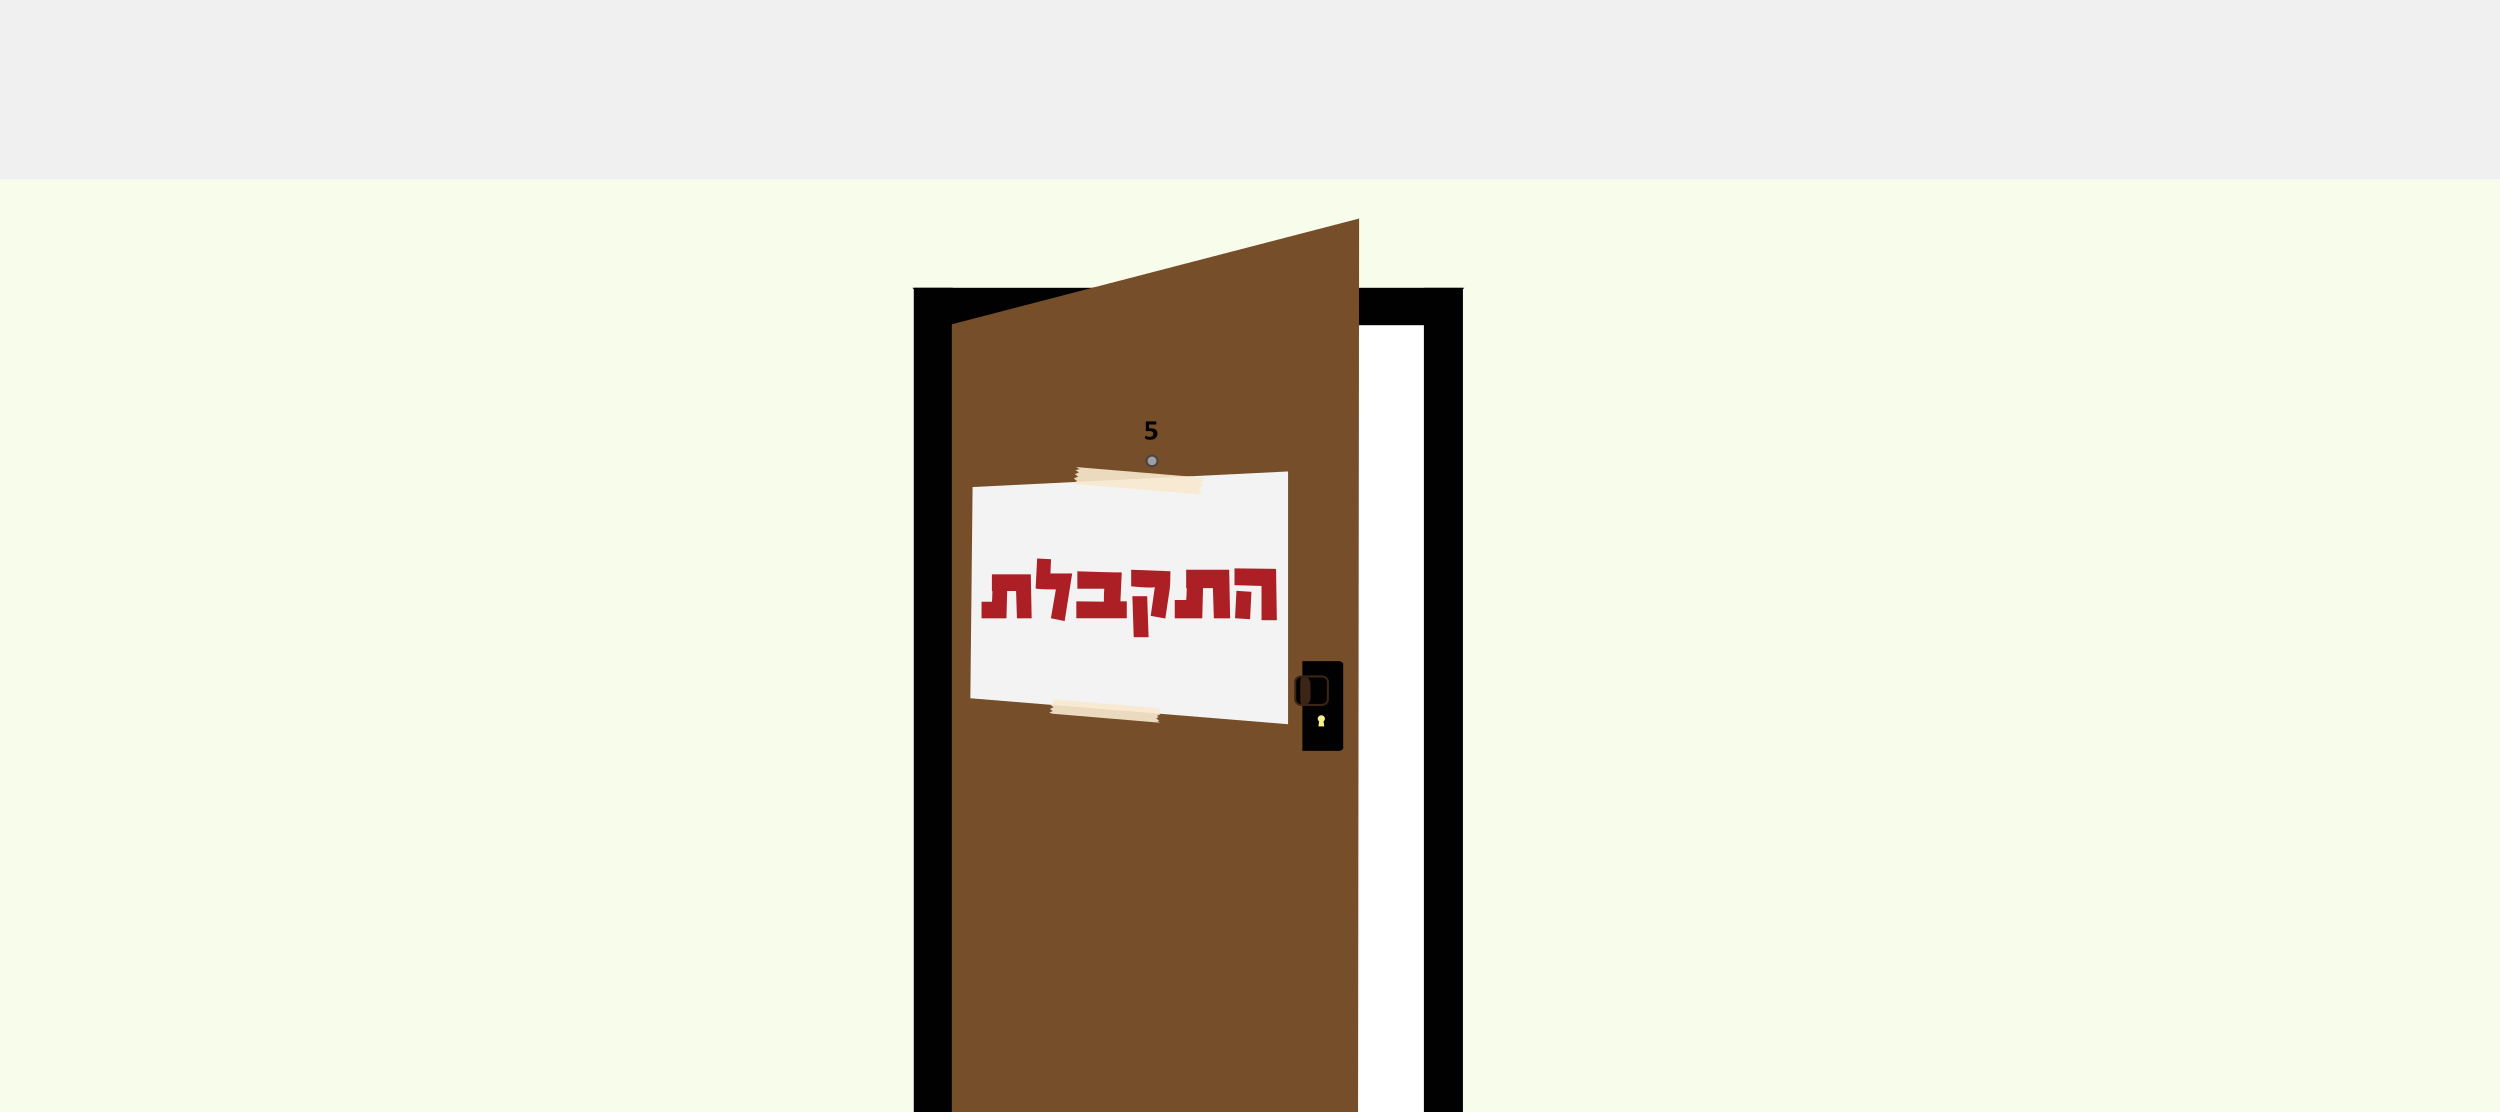
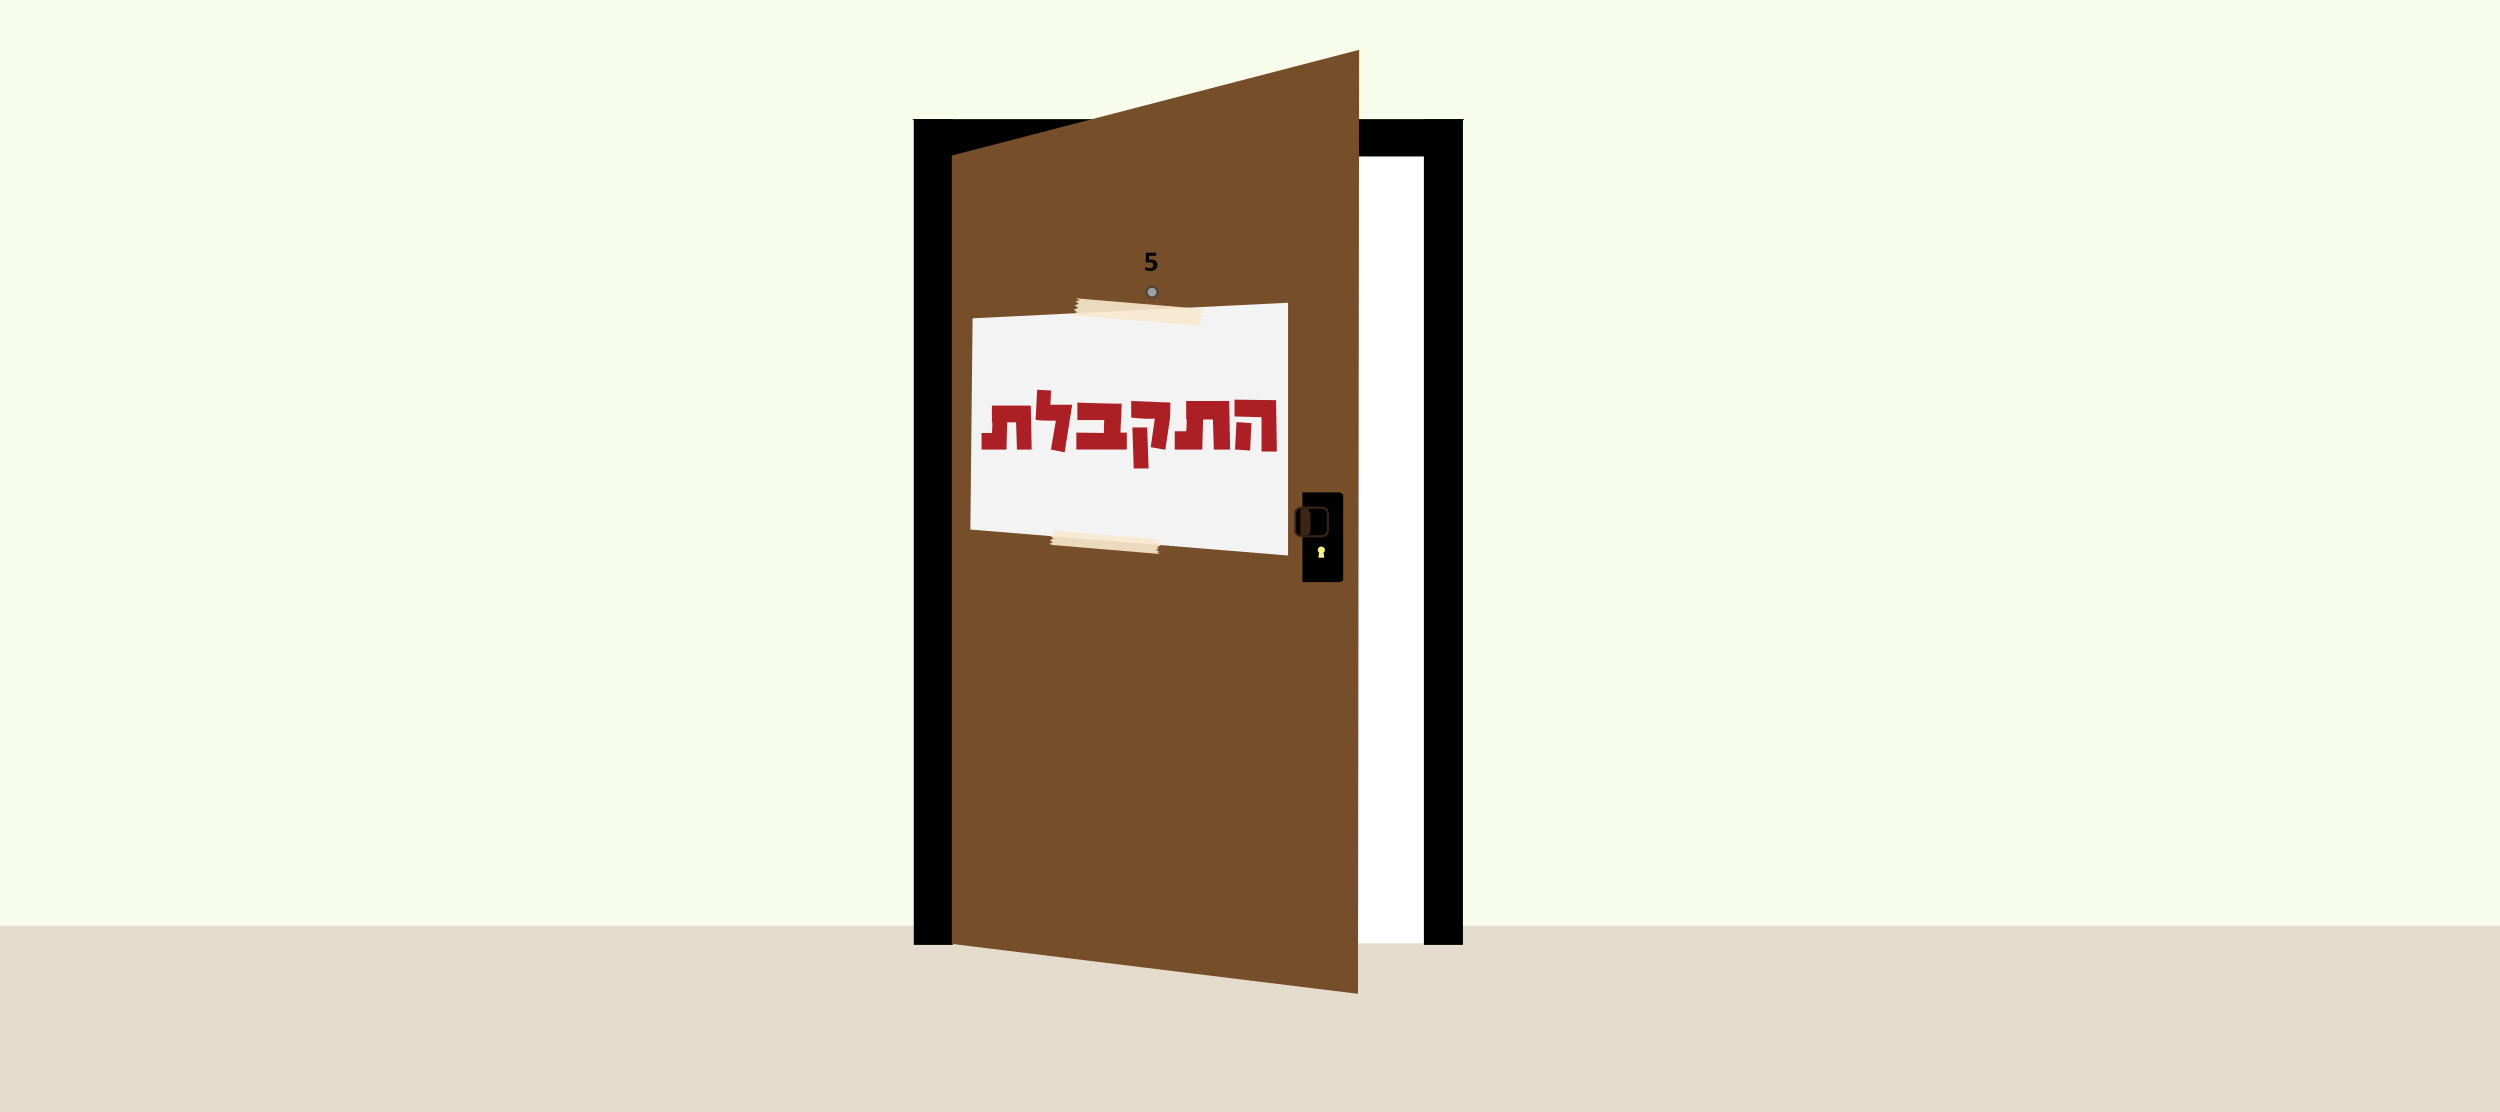
<svg xmlns="http://www.w3.org/2000/svg" version="1.1" id="Layer_1" x="0px" y="0px" width="1350px" height="600px" viewBox="0 0 1350 600" enable-background="new 0 0 1350 600" xml:space="preserve">
-   <rect x="-1" y="97" fill="#F7FDEA" width="1355" height="504" />
-   <rect x="0" y="601" fill="#E4DBCD" width="1354" height="104.5" />
-   <rect x="714.437" y="164.5" fill="#FFFFFF" width="61.063" height="436" />
+   <rect x="-1" y="-2" fill="#F7FDEA" width="1355" height="504" />
+   <rect x="0" y="499.896" fill="#E4DBCD" width="1354" height="104.5" />
+   <rect x="714.437" y="73.396" fill="#FFFFFF" width="61.063" height="436" />
  <g>
    <g>
      <g>
-         <rect x="493.977" y="155.937" fill="#010101" width="20.003" height="444.891" />
-         <path fill="#010101" d="M514.519,601.345h-21.078V155.422h21.078V601.345z M494.514,600.314h18.931V156.451h-18.931V600.314z" />
+         <rect x="493.977" y="64.832" fill="#010101" width="20.003" height="444.891" />
+         <path fill="#010101" d="M514.519,510.24h-21.078V64.318h21.078V510.24z M494.514,509.209h18.931V65.347h-18.931V509.209z" />
      </g>
      <g>
-         <rect x="769.438" y="155.962" fill="#010101" width="20.005" height="444.867" />
-         <path fill="#010101" d="M789.98,601.345h-21.077V155.449h21.077V601.345z M769.976,600.314h18.932V156.476h-18.932V600.314z" />
+         <rect x="769.438" y="64.858" fill="#010101" width="20.005" height="444.866" />
+         <path fill="#010101" d="M789.98,510.24h-21.077V64.345h21.077V510.24z M769.976,509.209h18.932V65.371h-18.932V509.209z" />
      </g>
      <g>
-         <polygon fill="#010101" points="493.977,155.937 513.981,175.094 769.438,175.094 789.469,155.937    " />
-         <path fill="#010101" d="M769.661,175.61h-255.9l-21.078-20.188h298.083L769.661,175.61z M514.202,174.583h255.014l18.959-18.131     H495.273L514.202,174.583z" />
+         <polygon fill="#010101" points="493.977,64.832 513.981,83.99 769.438,83.99 789.469,64.832    " />
+         <path fill="#010101" d="M769.661,84.505H513.761l-21.078-20.188h298.083L769.661,84.505z M514.202,83.479h255.015l18.959-18.131     H495.273L514.202,83.479z" />
      </g>
-       <polygon fill="#764E2A" points="733.319,627.771 513.981,600.827 513.981,175.094 733.924,118.004   " />
+       <polygon fill="#764E2A" points="733.319,536.666 513.981,509.722 513.981,83.99 733.925,26.9   " />
    </g>
-     <polygon fill="none" points="619.5,256.672 632.36,255.509 629.321,224.709 616.461,225.872  " />
+     <polygon fill="none" points="619.5,165.568 632.36,164.405 629.321,133.605 616.462,134.768  " />
    <g enable-background="new    ">
-       <path fill="#010101" d="M625.016,234.138c0,0.528-0.095,0.999-0.287,1.414s-0.462,0.763-0.81,1.047    c-0.351,0.284-0.771,0.501-1.26,0.652c-0.491,0.15-1.035,0.225-1.634,0.225c-0.313,0-0.614-0.018-0.896-0.057    c-0.284-0.037-0.538-0.085-0.764-0.144c-0.225-0.057-0.411-0.114-0.555-0.173c-0.144-0.057-0.238-0.104-0.283-0.144    c-0.044-0.037-0.077-0.079-0.098-0.124c-0.02-0.045-0.039-0.1-0.051-0.163c-0.014-0.063-0.022-0.143-0.028-0.238    c-0.005-0.096-0.008-0.209-0.008-0.338c0-0.14,0.005-0.26,0.016-0.359c0.011-0.097,0.028-0.177,0.052-0.236    c0.023-0.061,0.052-0.103,0.083-0.128c0.032-0.025,0.068-0.038,0.11-0.038c0.053,0,0.132,0.028,0.239,0.088    c0.107,0.057,0.25,0.122,0.427,0.19c0.174,0.07,0.389,0.136,0.641,0.193c0.251,0.057,0.555,0.086,0.904,0.086    c0.305,0,0.582-0.03,0.831-0.09c0.249-0.061,0.461-0.157,0.633-0.291c0.173-0.133,0.308-0.3,0.401-0.501    c0.096-0.201,0.141-0.442,0.141-0.724c0-0.241-0.039-0.457-0.118-0.645c-0.078-0.188-0.2-0.349-0.369-0.478    c-0.166-0.131-0.386-0.229-0.653-0.294s-0.592-0.098-0.976-0.098c-0.304,0-0.58,0.016-0.83,0.044    c-0.25,0.03-0.483,0.045-0.704,0.045c-0.152,0-0.26-0.036-0.327-0.108c-0.065-0.073-0.1-0.208-0.1-0.404v-4.235    c0-0.199,0.042-0.345,0.122-0.433c0.083-0.089,0.211-0.132,0.392-0.132h4.823c0.046,0,0.092,0.015,0.135,0.045    c0.041,0.031,0.075,0.078,0.104,0.144c0.028,0.065,0.05,0.151,0.064,0.261c0.012,0.108,0.017,0.237,0.017,0.388    c0,0.301-0.028,0.521-0.083,0.656c-0.055,0.135-0.135,0.204-0.238,0.204h-3.62v2.086c0.185-0.02,0.367-0.032,0.548-0.037    c0.181-0.006,0.371-0.008,0.57-0.008c0.551,0,1.04,0.061,1.468,0.185c0.428,0.123,0.786,0.304,1.076,0.542    c0.292,0.239,0.515,0.535,0.665,0.889C624.94,233.26,625.016,233.669,625.016,234.138z" />
+       <path fill="#010101" d="M625.016,143.033c0,0.528-0.095,0.999-0.287,1.414s-0.462,0.763-0.81,1.047    c-0.352,0.284-0.771,0.501-1.261,0.652c-0.491,0.149-1.034,0.225-1.634,0.225c-0.313,0-0.614-0.018-0.896-0.057    c-0.284-0.037-0.538-0.085-0.765-0.145c-0.225-0.057-0.411-0.113-0.555-0.173c-0.144-0.057-0.238-0.104-0.283-0.144    c-0.044-0.037-0.077-0.079-0.098-0.124s-0.039-0.101-0.051-0.163c-0.015-0.063-0.022-0.144-0.028-0.238    c-0.005-0.096-0.008-0.209-0.008-0.338c0-0.14,0.005-0.26,0.016-0.359c0.011-0.097,0.028-0.177,0.052-0.235    c0.023-0.062,0.053-0.104,0.083-0.128c0.032-0.025,0.068-0.038,0.11-0.038c0.053,0,0.132,0.027,0.239,0.088    c0.106,0.057,0.25,0.122,0.427,0.189c0.174,0.07,0.389,0.137,0.641,0.193c0.251,0.057,0.556,0.086,0.904,0.086    c0.305,0,0.582-0.03,0.831-0.09c0.249-0.061,0.461-0.157,0.633-0.291c0.173-0.133,0.308-0.3,0.401-0.501    c0.096-0.201,0.141-0.442,0.141-0.724c0-0.241-0.039-0.457-0.118-0.646c-0.078-0.188-0.2-0.349-0.369-0.478    c-0.166-0.132-0.386-0.229-0.652-0.294c-0.268-0.065-0.592-0.099-0.977-0.099c-0.304,0-0.58,0.017-0.83,0.044    c-0.25,0.03-0.482,0.045-0.704,0.045c-0.151,0-0.26-0.036-0.326-0.107c-0.065-0.073-0.101-0.208-0.101-0.404v-4.235    c0-0.198,0.042-0.345,0.122-0.433c0.083-0.089,0.211-0.132,0.393-0.132h4.822c0.047,0,0.093,0.015,0.136,0.045    c0.041,0.031,0.074,0.078,0.104,0.144c0.028,0.065,0.05,0.151,0.064,0.262c0.012,0.107,0.017,0.236,0.017,0.388    c0,0.301-0.028,0.521-0.083,0.656c-0.055,0.135-0.135,0.204-0.238,0.204h-3.619v2.086c0.185-0.021,0.366-0.032,0.548-0.037    c0.181-0.006,0.371-0.008,0.569-0.008c0.552,0,1.04,0.061,1.469,0.185c0.428,0.123,0.786,0.304,1.075,0.542    c0.292,0.239,0.516,0.535,0.665,0.889C624.94,142.156,625.016,142.565,625.016,143.033z" />
    </g>
    <g>
-       <polygon fill="#F3F3F3" points="523.987,377.066 695.552,391.086 695.552,254.582 525.2,262.99   " />
-       <polygon opacity="0.9" fill="#F8E9CE" enable-background="new    " points="625.404,383.182 627.326,382.5 620.962,381.967     574.384,378.064 568.019,377.531 569.608,378.507 567.738,378.936 569.303,380.032 567.365,380.803 568.938,381.862     566.957,382.841 568.515,383.972 566.563,384.809 568.229,385.4 572.839,385.788 619.418,389.69 626.384,390.271 624.937,389.396     626.02,389.222 624.337,387.923 625.628,387.279 624.733,386.535 626.67,385.772 625.099,384.706 627.047,383.903   " />
-       <polygon opacity="0.9" fill="#F8E9CE" enable-background="new    " points="648.449,258.834 650.705,258.036 643.234,257.407     588.572,252.831 581.102,252.205 582.967,253.349 580.773,253.852 582.607,255.14 580.334,256.043 582.18,257.287     579.857,258.432 581.686,259.761 579.394,260.744 581.352,261.439 586.761,261.893 641.422,266.47 649.598,267.155 647.9,266.126     649.169,265.922 647.194,264.4 648.709,263.644 647.659,262.771 649.934,261.873 648.092,260.624 650.375,259.683   " />
+       <polygon fill="#F3F3F3" points="523.987,285.961 695.552,299.982 695.552,163.478 525.2,171.885   " />
+       <polygon opacity="0.9" fill="#F8E9CE" enable-background="new    " points="625.404,292.077 627.326,291.396 620.963,290.863     574.385,286.959 568.019,286.426 569.608,287.403 567.738,287.831 569.303,288.927 567.365,289.698 568.938,290.757     566.957,291.737 568.515,292.867 566.563,293.704 568.229,294.295 572.84,294.683 619.419,298.585 626.385,299.166     624.937,298.291 626.02,298.117 624.338,296.819 625.629,296.174 624.733,295.43 626.671,294.667 625.099,293.601     627.048,292.798   " />
+       <polygon opacity="0.9" fill="#F8E9CE" enable-background="new    " points="648.449,167.73 650.705,166.932 643.234,166.303     588.572,161.727 581.102,161.101 582.968,162.244 580.773,162.747 582.607,164.035 580.334,164.939 582.18,166.183     579.857,167.327 581.686,168.656 579.394,169.64 581.352,170.334 586.761,170.788 641.423,175.365 649.598,176.05 647.9,175.022     649.17,174.818 647.194,173.295 648.709,172.539 647.659,171.666 649.934,170.769 648.093,169.52 650.375,168.578   " />
    </g>
    <g>
      <g>
-         <ellipse fill="#9D9FA2" cx="622.091" cy="248.88" rx="2.965" ry="2.841" />
-         <path fill="#48413E" d="M622.092,252.234c-1.933,0-3.503-1.504-3.503-3.352c0-1.853,1.57-3.355,3.503-3.355     c1.93,0,3.502,1.504,3.502,3.355C625.594,250.73,624.021,252.234,622.092,252.234z M622.092,246.554     c-1.34,0-2.43,1.043-2.43,2.328c0,1.282,1.088,2.325,2.43,2.325c1.339,0,2.429-1.045,2.429-2.325     C624.519,247.598,623.43,246.554,622.092,246.554z" />
+         <ellipse fill="#9D9FA2" cx="622.092" cy="157.776" rx="2.965" ry="2.841" />
+         <path fill="#48413E" d="M622.093,161.129c-1.934,0-3.503-1.504-3.503-3.352c0-1.854,1.569-3.355,3.503-3.355     c1.93,0,3.502,1.504,3.502,3.355C625.594,159.625,624.021,161.129,622.093,161.129z M622.093,155.449     c-1.341,0-2.431,1.043-2.431,2.328c0,1.282,1.088,2.325,2.431,2.325c1.339,0,2.429-1.045,2.429-2.325     C624.519,156.493,623.43,155.449,622.093,155.449z" />
      </g>
    </g>
    <g>
-       <path fill="#010101" d="M725.323,404.271c0,0.344-1.537,1.195-1.892,1.195H703.45c-0.355,0-0.181-0.854-0.181-1.195v-45.949    c0-0.341-0.178-1.313,0.181-1.313h19.981c0.354,0,1.893,0.975,1.893,1.313L725.323,404.271L725.323,404.271z" />
-       <path fill="#F8F189" d="M715.474,388.107c0-1.033-0.873-1.873-1.953-1.873s-1.953,0.841-1.953,1.873c0,0.594,0.292,1.06,0.742,1.4    l-0.38,2.741h3.184l-0.383-2.741C715.183,389.168,715.474,388.699,715.474,388.107z" />
-       <path fill="#010101" stroke="#3C2517" stroke-width="1.102" stroke-miterlimit="10" d="M717.052,368.268    c0-1.862-1.63-2.998-3.492-2.998h-10.639c-1.864,0-3.511,1.135-3.511,2.998v9.337c0,1.864,1.645,3.083,3.511,3.083h10.639    c1.863,0,3.492-1.217,3.492-3.083V368.268z" />
-       <path fill="#3C2517" d="M707.682,369.506c0-1.526-1.149-3.688-1.71-3.688h-3.178c-0.557,0-0.627,2.161-0.627,3.688v7.639    c0,1.524,0.07,2.993,0.627,2.993h3.178c0.561,0,1.71-1.469,1.71-2.993V369.506z" />
+       <path fill="#010101" d="M725.323,313.166c0,0.344-1.537,1.195-1.892,1.195H703.45c-0.354,0-0.181-0.854-0.181-1.195v-45.949    c0-0.341-0.178-1.313,0.181-1.313h19.981c0.354,0,1.893,0.975,1.893,1.313L725.323,313.166L725.323,313.166z" />
+       <path fill="#F8F189" d="M715.474,297.002c0-1.033-0.873-1.873-1.953-1.873s-1.953,0.841-1.953,1.873c0,0.594,0.292,1.06,0.742,1.4    l-0.38,2.74h3.184l-0.383-2.74C715.183,298.064,715.474,297.594,715.474,297.002z" />
+       <path fill="#010101" stroke="#3C2517" stroke-width="1.102" stroke-miterlimit="10" d="M717.052,277.163    c0-1.862-1.63-2.998-3.492-2.998h-10.639c-1.864,0-3.512,1.135-3.512,2.998v9.337c0,1.864,1.646,3.083,3.512,3.083h10.639    c1.863,0,3.492-1.217,3.492-3.083V277.163z" />
+       <path fill="#3C2517" d="M707.682,278.402c0-1.526-1.149-3.688-1.71-3.688h-3.178c-0.558,0-0.627,2.161-0.627,3.688v7.639    c0,1.524,0.069,2.993,0.627,2.993h3.178c0.561,0,1.71-1.469,1.71-2.993V278.402z" />
    </g>
  </g>
  <g>
-     <path fill="#AB1F25" d="M557.097,333.895h-7.947l-0.466-14.743h-4.818l-0.38,14.743h-13.444v-8.958h5.58   c0.112-0.587,0.211-2.484,0.296-5.691c-0.028-0.063-0.126-0.093-0.296-0.093v-9.007h21.01L557.097,333.895z" />
-     <path fill="#AB1F25" d="M578.98,309.667l-4.078,25.736l-7.422-1.557l2.688-15.569c-7.17,0-10.813-0.195-10.929-0.583l0.824-16.103   l7.506,0.391l-0.348,7.685H578.98z" />
-     <path fill="#AB1F25" d="M608.455,333.847h-27.234v-9.131l14.863,0.198c0-3.293,0.074-5.621,0.223-6.984H581.8l-0.044-9.433   l12.415,0.399c7.357,0.199,11.214,0.266,11.57,0.199l-0.712,15.619h3.427L608.455,333.847L608.455,333.847z" />
-     <path fill="#AB1F25" d="M632.007,308.478c0,4.467-0.091,7.451-0.273,8.951c-0.578,3.682-1.398,9.207-2.464,16.571l-7.878-1.43   l2.21-15.502c-0.576,0.138-1.503,0.207-2.778,0.207c-1.581,0-3.646-0.103-6.198-0.308c-1.275-0.103-2.537-0.221-3.782-0.357v-8.951   L632.007,308.478z M620.24,344.076h-8.028l-0.729-22.146h7.981L620.24,344.076z" />
-     <path fill="#AB1F25" d="M664.268,333.899h-8.785l-0.515-16.293h-5.327l-0.42,16.293h-14.858v-9.901h6.168   c0.124-0.647,0.232-2.744,0.327-6.29c-0.032-0.067-0.141-0.102-0.327-0.102v-9.956h23.221L664.268,333.899z" />
-     <path fill="#AB1F25" d="M689.498,334.92h-8.275v-18.507l-14.591-0.429v-9.066l22.435,0.269L689.498,334.92z M675.765,319.578   l-0.716,14.805l-8.133-0.537l0.768-14.805L675.765,319.578z" />
+     <path fill="#AB1F25" d="M557.097,242.79h-7.947l-0.466-14.743h-4.818l-0.38,14.743h-13.443v-8.958h5.579   c0.112-0.587,0.212-2.484,0.297-5.691c-0.028-0.063-0.126-0.093-0.297-0.093v-9.007h21.011L557.097,242.79z" />
+     <path fill="#AB1F25" d="M578.98,218.562l-4.078,25.736l-7.422-1.557l2.688-15.569c-7.17,0-10.813-0.195-10.929-0.583l0.824-16.103   l7.506,0.391l-0.348,7.685H578.98L578.98,218.562z" />
+     <path fill="#AB1F25" d="M608.455,242.742h-27.233v-9.131l14.862,0.197c0-3.293,0.074-5.62,0.224-6.983h-14.507l-0.044-9.434   l12.415,0.399c7.356,0.199,11.214,0.266,11.569,0.199l-0.712,15.619h3.427L608.455,242.742L608.455,242.742z" />
+     <path fill="#AB1F25" d="M632.008,217.373c0,4.467-0.092,7.451-0.273,8.951c-0.578,3.682-1.397,9.207-2.464,16.571l-7.878-1.431   l2.21-15.502c-0.576,0.138-1.503,0.207-2.778,0.207c-1.581,0-3.646-0.103-6.197-0.308c-1.275-0.104-2.537-0.222-3.782-0.357v-8.951   L632.008,217.373z M620.24,252.971h-8.027l-0.729-22.146h7.981L620.24,252.971z" />
+     <path fill="#AB1F25" d="M664.268,242.794h-8.785l-0.515-16.293h-5.327l-0.42,16.293h-14.858v-9.901h6.168   c0.124-0.646,0.232-2.743,0.327-6.29c-0.032-0.066-0.141-0.102-0.327-0.102v-9.956h23.222L664.268,242.794z" />
+     <path fill="#AB1F25" d="M689.498,243.816h-8.274v-18.508l-14.591-0.429v-9.065l22.435,0.269L689.498,243.816z M675.765,228.473   l-0.716,14.806l-8.134-0.537l0.769-14.805L675.765,228.473z" />
  </g>
</svg>
